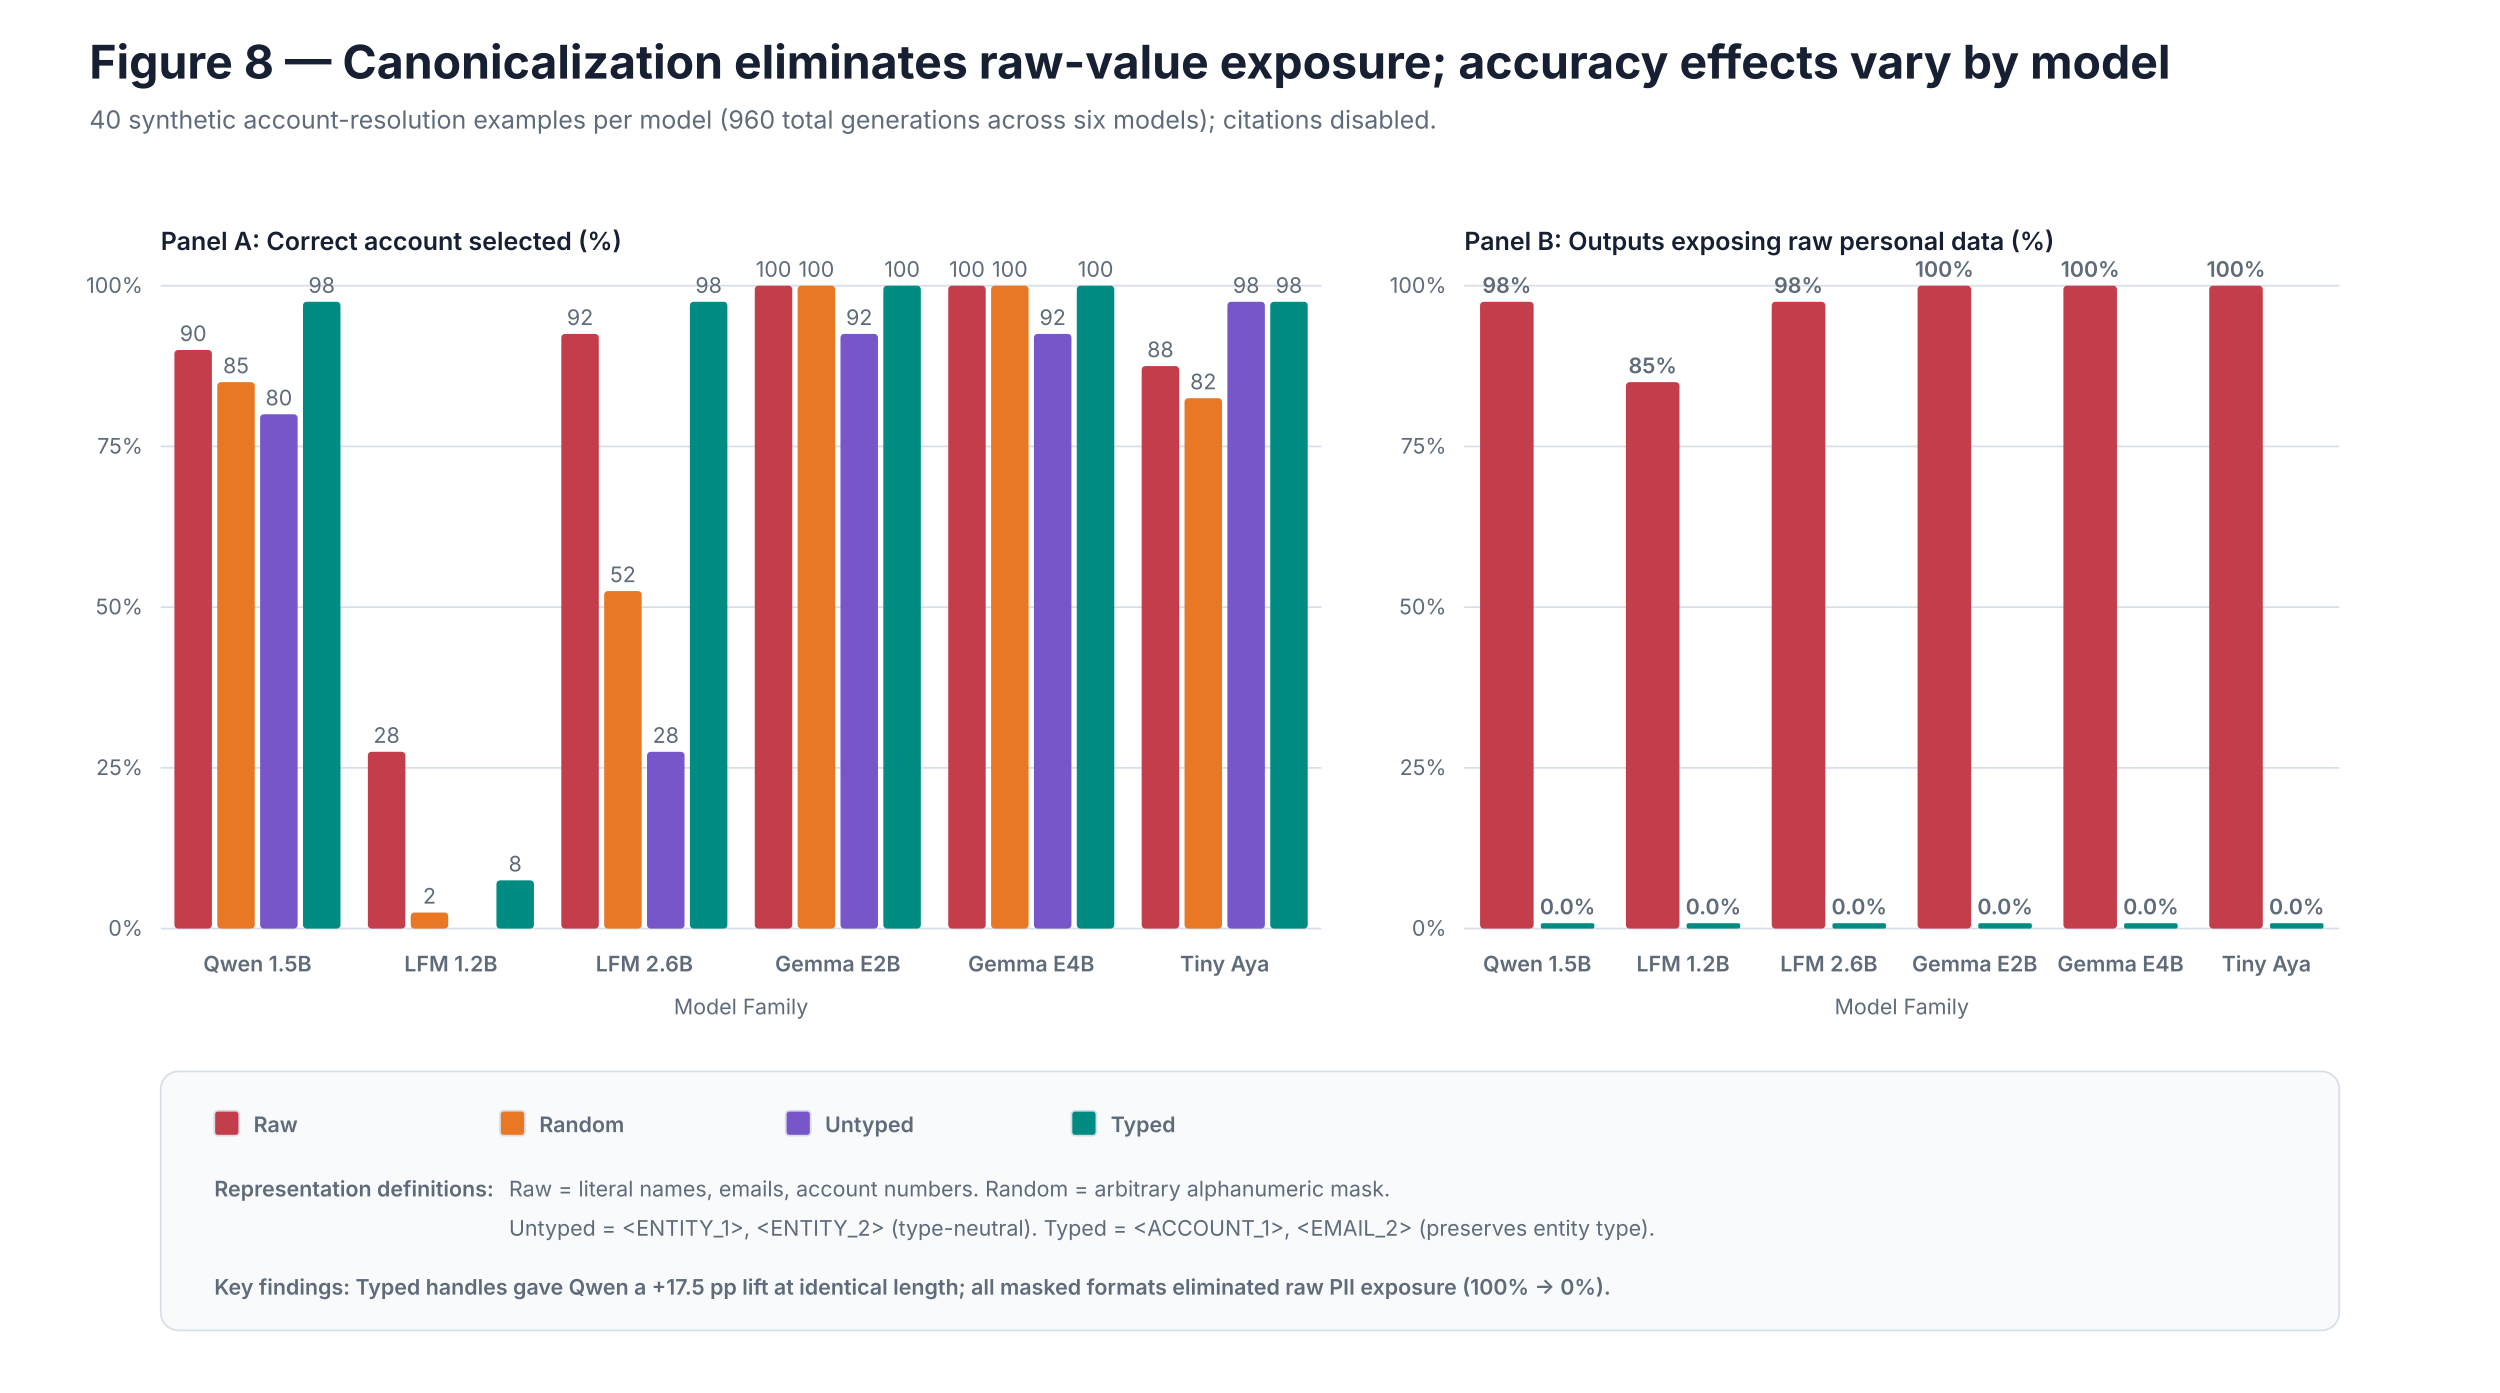
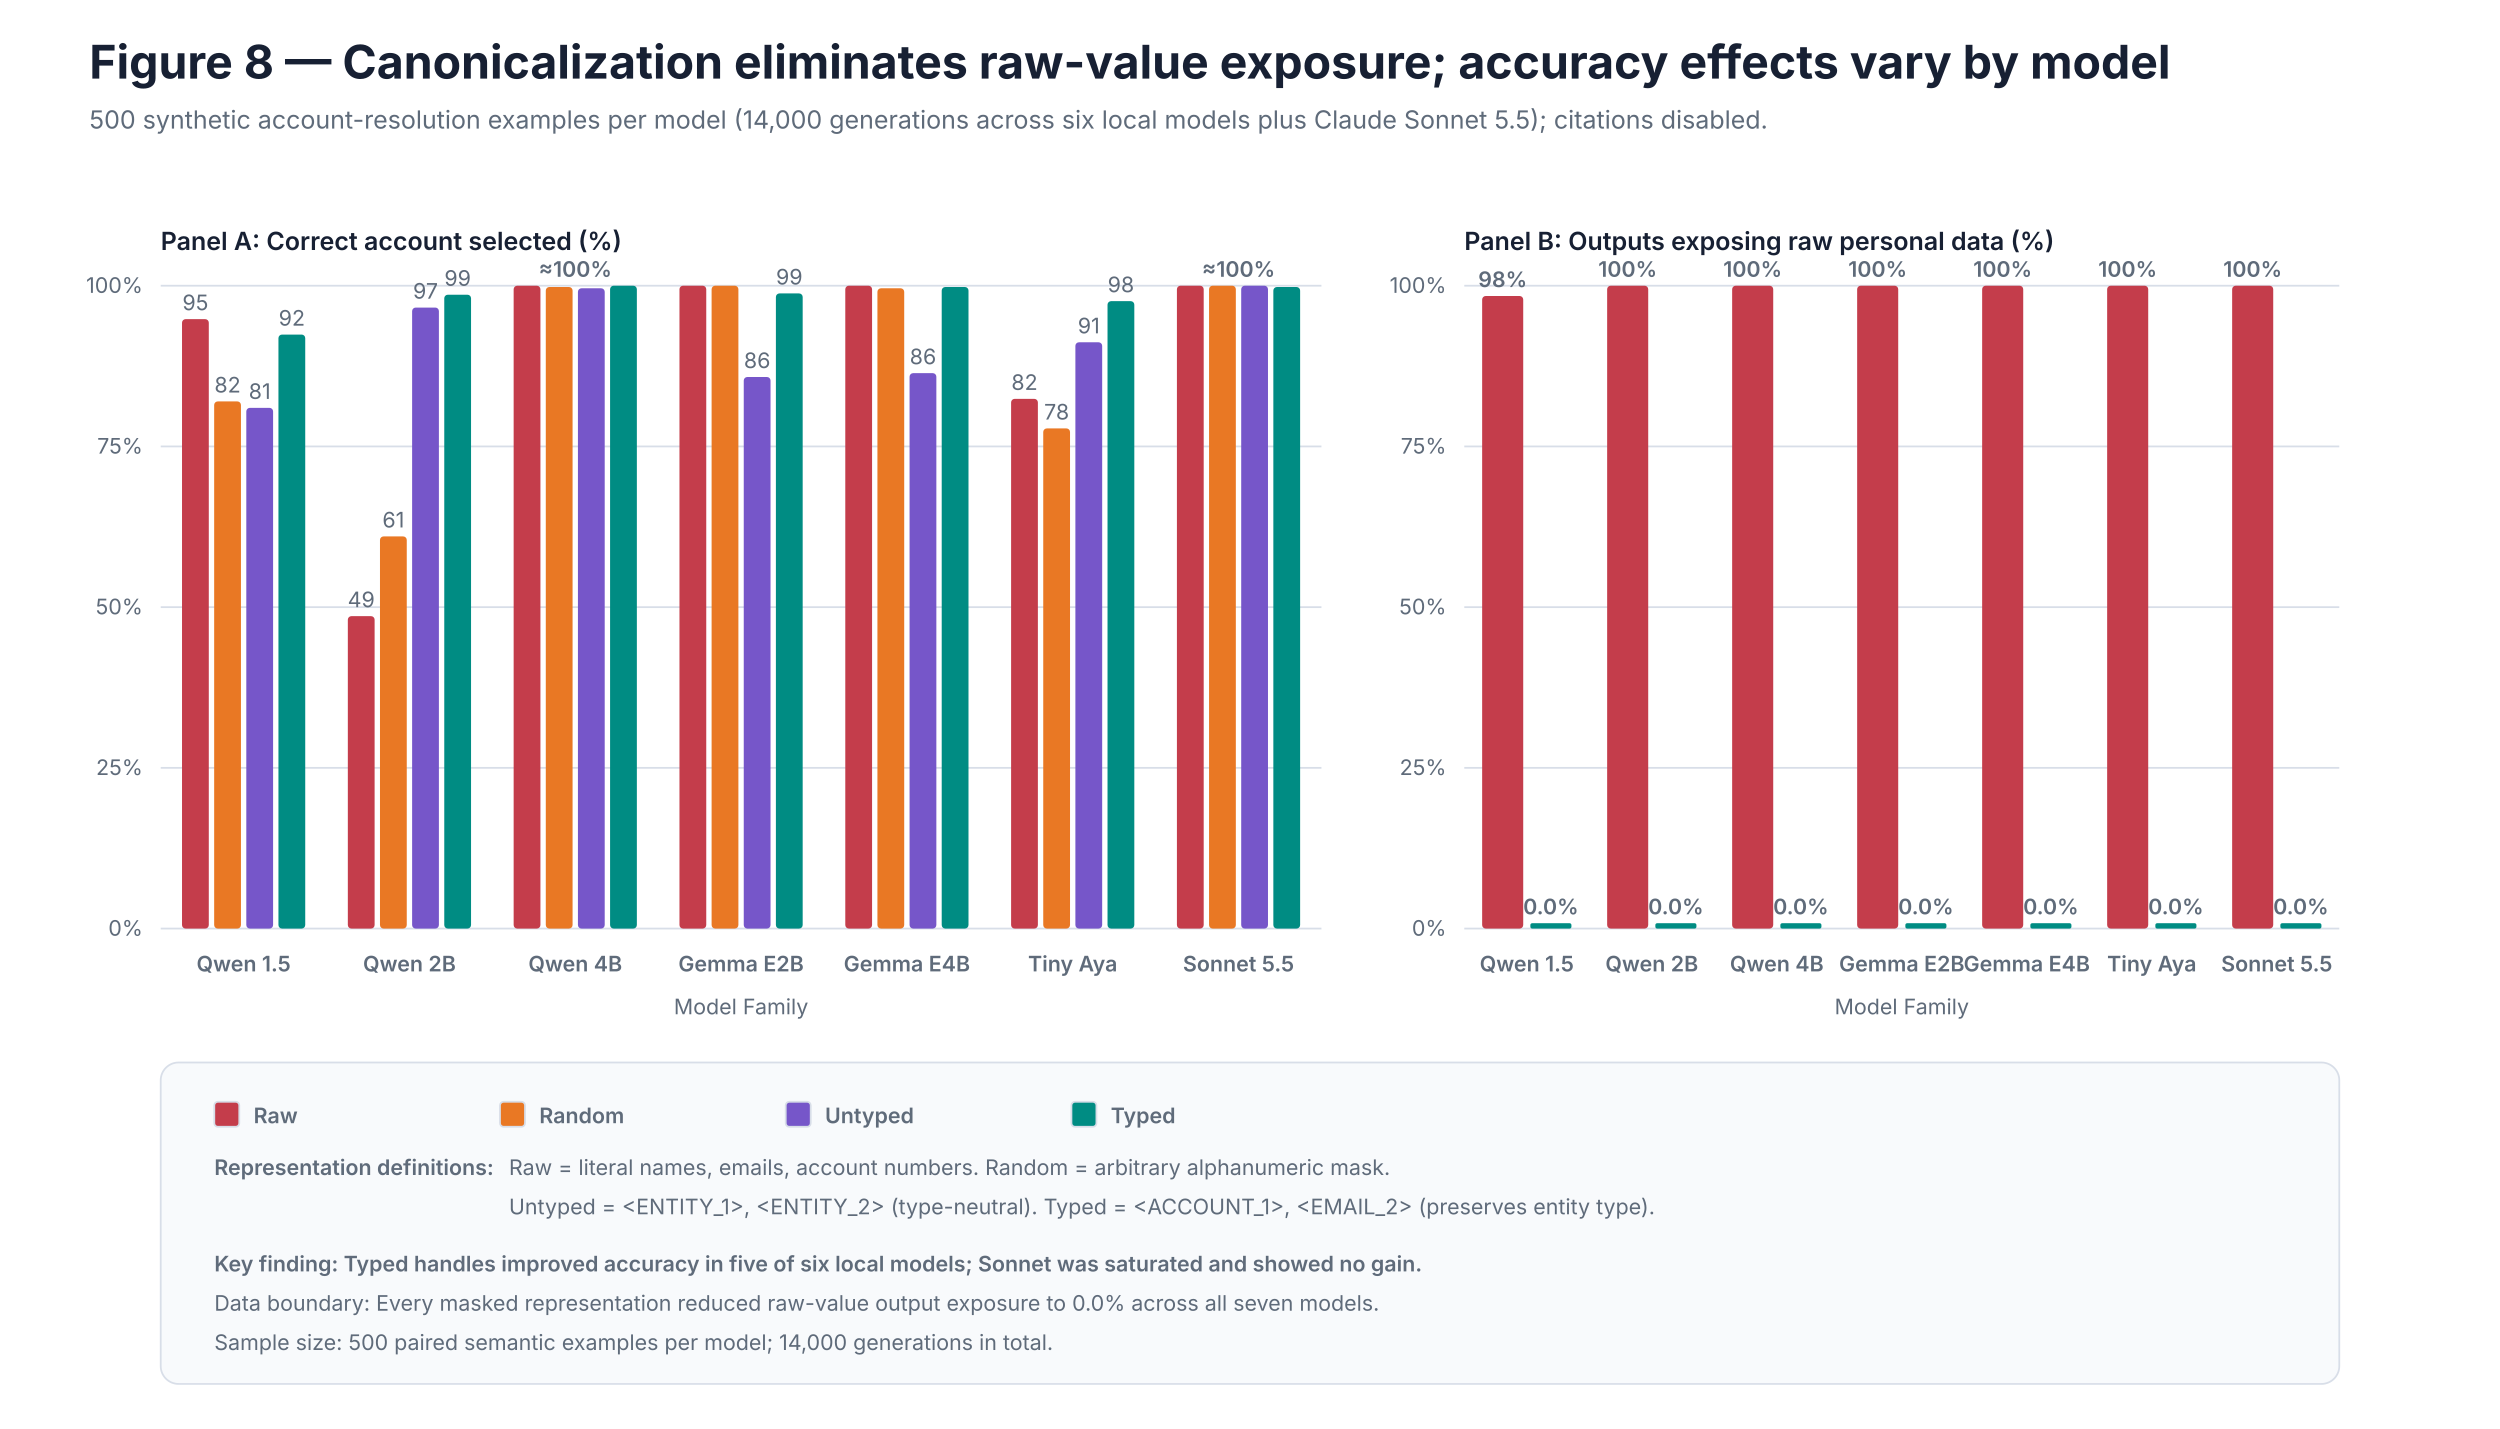
- <svg xmlns="http://www.w3.org/2000/svg" viewBox="0 0 1400 780" role="img" aria-labelledby="title desc">
+ <svg xmlns="http://www.w3.org/2000/svg" viewBox="0 0 1400 800" role="img" aria-labelledby="title desc">
  <style>
text{font-family:Inter,ui-sans-serif,system-ui,-apple-system,BlinkMacSystemFont,'Segoe UI',sans-serif;fill:#172033}
.title{font-size:26px;font-weight:700}.subtitle{font-size:14px;fill:#5f6b7a}
.label{font-size:14px;font-weight:600}.body{font-size:13px}.small{font-size:12px;fill:#5f6b7a}
.mono{font-family:'SFMono-Regular',Consolas,'Liberation Mono',monospace;font-size:12.5px}
.axis{stroke:#aeb8c8;stroke-width:1}.grid{stroke:#e5e9f0;stroke-width:1}.zero{stroke:#172033;stroke-width:1.5}
</style>
  <text x="50" y="44" class="title" text-anchor="start">Figure 8 — Canonicalization eliminates raw-value exposure; accuracy effects vary by model</text>
-   <text x="50" y="72" class="subtitle" text-anchor="start">40 synthetic account-resolution examples per model (960 total generations across six models); citations disabled.</text>
+   <text x="50" y="72" class="subtitle" text-anchor="start">500 synthetic account-resolution examples per model (14,000 generations across six local models plus Claude Sonnet 5.5); citations disabled.</text>
  <text x="90" y="140" class="label" text-anchor="start" fill="#172033">Panel A: Correct account selected (%)</text>
  <line x1="90" y1="520.0" x2="740" y2="520.0" stroke="#d8dee8" stroke-width="1" />
  <text x="80" y="524.0" class="small" text-anchor="end">0%</text>
  <line x1="90" y1="430.0" x2="740" y2="430.0" stroke="#d8dee8" stroke-width="1" />
  <text x="80" y="434.0" class="small" text-anchor="end">25%</text>
  <line x1="90" y1="340.0" x2="740" y2="340.0" stroke="#d8dee8" stroke-width="1" />
  <text x="80" y="344.0" class="small" text-anchor="end">50%</text>
  <line x1="90" y1="250.0" x2="740" y2="250.0" stroke="#d8dee8" stroke-width="1" />
  <text x="80" y="254.0" class="small" text-anchor="end">75%</text>
  <line x1="90" y1="160.0" x2="740" y2="160.0" stroke="#d8dee8" stroke-width="1" />
  <text x="80" y="164.0" class="small" text-anchor="end">100%</text>
-   <rect x="97.667" y="196.0" width="21" height="324.0" fill="#c43d4b" rx="2" />
-   <text x="108.167" y="191.0" class="small" text-anchor="middle">90</text>
-   <rect x="121.667" y="214.0" width="21" height="306.0" fill="#e97824" rx="2" />
-   <text x="132.167" y="209.0" class="small" text-anchor="middle">85</text>
-   <rect x="145.667" y="232.0" width="21" height="288.0" fill="#7656c9" rx="2" />
-   <text x="156.167" y="227.0" class="small" text-anchor="middle">80</text>
-   <rect x="169.667" y="169.0" width="21" height="351.0" fill="#008c83" rx="2" />
-   <text x="180.167" y="164.0" class="small" text-anchor="middle">98</text>
-   <text x="144.167" y="544" class="small" text-anchor="middle" font-weight="600">Qwen 1.5B</text>
-   <rect x="206.0" y="421.0" width="21" height="99.0" fill="#c43d4b" rx="2" />
-   <text x="216.5" y="416.0" class="small" text-anchor="middle">28</text>
-   <rect x="230.0" y="511.0" width="21" height="9.0" fill="#e97824" rx="2" />
-   <text x="240.5" y="506.0" class="small" text-anchor="middle">2</text>
-   <rect x="254.0" y="520.0" width="21" height="0.0" fill="#7656c9" rx="2" />
-   <rect x="278.0" y="493.0" width="21" height="27.0" fill="#008c83" rx="2" />
-   <text x="288.5" y="488.0" class="small" text-anchor="middle">8</text>
-   <text x="252.5" y="544" class="small" text-anchor="middle" font-weight="600">LFM 1.2B</text>
-   <rect x="314.333" y="187.0" width="21" height="333.0" fill="#c43d4b" rx="2" />
-   <text x="324.833" y="182.0" class="small" text-anchor="middle">92</text>
-   <rect x="338.333" y="331.0" width="21" height="189.0" fill="#e97824" rx="2" />
-   <text x="348.833" y="326.0" class="small" text-anchor="middle">52</text>
-   <rect x="362.333" y="421.0" width="21" height="99.0" fill="#7656c9" rx="2" />
-   <text x="372.833" y="416.0" class="small" text-anchor="middle">28</text>
-   <rect x="386.333" y="169.0" width="21" height="351.0" fill="#008c83" rx="2" />
-   <text x="396.833" y="164.0" class="small" text-anchor="middle">98</text>
-   <text x="360.833" y="544" class="small" text-anchor="middle" font-weight="600">LFM 2.6B</text>
-   <rect x="422.667" y="160.0" width="21" height="360.0" fill="#c43d4b" rx="2" />
-   <text x="433.167" y="155.0" class="small" text-anchor="middle">100</text>
-   <rect x="446.667" y="160.0" width="21" height="360.0" fill="#e97824" rx="2" />
-   <text x="457.167" y="155.0" class="small" text-anchor="middle">100</text>
-   <rect x="470.667" y="187.0" width="21" height="333.0" fill="#7656c9" rx="2" />
-   <text x="481.167" y="182.0" class="small" text-anchor="middle">92</text>
-   <rect x="494.667" y="160.0" width="21" height="360.0" fill="#008c83" rx="2" />
-   <text x="505.167" y="155.0" class="small" text-anchor="middle">100</text>
-   <text x="469.167" y="544" class="small" text-anchor="middle" font-weight="600">Gemma E2B</text>
-   <rect x="531.0" y="160.0" width="21" height="360.0" fill="#c43d4b" rx="2" />
-   <text x="541.5" y="155.0" class="small" text-anchor="middle">100</text>
-   <rect x="555.0" y="160.0" width="21" height="360.0" fill="#e97824" rx="2" />
-   <text x="565.5" y="155.0" class="small" text-anchor="middle">100</text>
-   <rect x="579.0" y="187.0" width="21" height="333.0" fill="#7656c9" rx="2" />
-   <text x="589.5" y="182.0" class="small" text-anchor="middle">92</text>
-   <rect x="603.0" y="160.0" width="21" height="360.0" fill="#008c83" rx="2" />
-   <text x="613.5" y="155.0" class="small" text-anchor="middle">100</text>
-   <text x="577.5" y="544" class="small" text-anchor="middle" font-weight="600">Gemma E4B</text>
-   <rect x="639.333" y="205.0" width="21" height="315.0" fill="#c43d4b" rx="2" />
-   <text x="649.833" y="200.0" class="small" text-anchor="middle">88</text>
-   <rect x="663.333" y="223.0" width="21" height="297.0" fill="#e97824" rx="2" />
-   <text x="673.833" y="218.0" class="small" text-anchor="middle">82</text>
-   <rect x="687.333" y="169.0" width="21" height="351.0" fill="#7656c9" rx="2" />
-   <text x="697.833" y="164.0" class="small" text-anchor="middle">98</text>
-   <rect x="711.333" y="169.0" width="21" height="351.0" fill="#008c83" rx="2" />
-   <text x="721.833" y="164.0" class="small" text-anchor="middle">98</text>
-   <text x="685.833" y="544" class="small" text-anchor="middle" font-weight="600">Tiny Aya</text>
+   <rect x="101.929" y="178.72" width="15" height="341.28" fill="#c43d4b" rx="2" />
+   <text x="109.429" y="173.72" class="small" text-anchor="middle">95</text>
+   <rect x="119.929" y="224.8" width="15" height="295.2" fill="#e97824" rx="2" />
+   <text x="127.429" y="219.8" class="small" text-anchor="middle">82</text>
+   <rect x="137.929" y="228.4" width="15" height="291.6" fill="#7656c9" rx="2" />
+   <text x="145.429" y="223.4" class="small" text-anchor="middle">81</text>
+   <rect x="155.929" y="187.36" width="15" height="332.64" fill="#008c83" rx="2" />
+   <text x="163.429" y="182.36" class="small" text-anchor="middle">92</text>
+   <text x="136.429" y="544" class="small" text-anchor="middle" font-weight="600">Qwen 1.5</text>
+   <rect x="194.786" y="345.04" width="15" height="174.96" fill="#c43d4b" rx="2" />
+   <text x="202.286" y="340.04" class="small" text-anchor="middle">49</text>
+   <rect x="212.786" y="300.4" width="15" height="219.6" fill="#e97824" rx="2" />
+   <text x="220.286" y="295.4" class="small" text-anchor="middle">61</text>
+   <rect x="230.786" y="172.24" width="15" height="347.76" fill="#7656c9" rx="2" />
+   <text x="238.286" y="167.24" class="small" text-anchor="middle">97</text>
+   <rect x="248.786" y="165.04" width="15" height="354.96" fill="#008c83" rx="2" />
+   <text x="256.286" y="160.04" class="small" text-anchor="middle">99</text>
+   <text x="229.286" y="544" class="small" text-anchor="middle" font-weight="600">Qwen 2B</text>
+   <rect x="287.643" y="160.0" width="15" height="360.0" fill="#c43d4b" rx="2" />
+   <rect x="305.643" y="160.72" width="15" height="359.28" fill="#e97824" rx="2" />
+   <rect x="323.643" y="161.44" width="15" height="358.56" fill="#7656c9" rx="2" />
+   <rect x="341.643" y="160.0" width="15" height="360.0" fill="#008c83" rx="2" />
+   <text x="322.143" y="155" class="small" text-anchor="middle" font-weight="600">≈100%</text>
+   <text x="322.143" y="544" class="small" text-anchor="middle" font-weight="600">Qwen 4B</text>
+   <rect x="380.5" y="160.0" width="15" height="360.0" fill="#c43d4b" rx="2" />
+   <rect x="398.5" y="160.0" width="15" height="360.0" fill="#e97824" rx="2" />
+   <rect x="416.5" y="211.12" width="15" height="308.88" fill="#7656c9" rx="2" />
+   <text x="424.0" y="206.12" class="small" text-anchor="middle">86</text>
+   <rect x="434.5" y="164.32" width="15" height="355.68" fill="#008c83" rx="2" />
+   <text x="442.0" y="159.32" class="small" text-anchor="middle">99</text>
+   <text x="415.0" y="544" class="small" text-anchor="middle" font-weight="600">Gemma E2B</text>
+   <rect x="473.357" y="160.0" width="15" height="360.0" fill="#c43d4b" rx="2" />
+   <rect x="491.357" y="161.44" width="15" height="358.56" fill="#e97824" rx="2" />
+   <rect x="509.357" y="208.96" width="15" height="311.04" fill="#7656c9" rx="2" />
+   <text x="516.857" y="203.96" class="small" text-anchor="middle">86</text>
+   <rect x="527.357" y="160.72" width="15" height="359.28" fill="#008c83" rx="2" />
+   <text x="507.857" y="544" class="small" text-anchor="middle" font-weight="600">Gemma E4B</text>
+   <rect x="566.214" y="223.36" width="15" height="296.64" fill="#c43d4b" rx="2" />
+   <text x="573.714" y="218.36" class="small" text-anchor="middle">82</text>
+   <rect x="584.214" y="239.92" width="15" height="280.08" fill="#e97824" rx="2" />
+   <text x="591.714" y="234.92" class="small" text-anchor="middle">78</text>
+   <rect x="602.214" y="191.68" width="15" height="328.32" fill="#7656c9" rx="2" />
+   <text x="609.714" y="186.68" class="small" text-anchor="middle">91</text>
+   <rect x="620.214" y="168.64" width="15" height="351.36" fill="#008c83" rx="2" />
+   <text x="627.714" y="163.64" class="small" text-anchor="middle">98</text>
+   <text x="600.714" y="544" class="small" text-anchor="middle" font-weight="600">Tiny Aya</text>
+   <rect x="659.071" y="160.0" width="15" height="360.0" fill="#c43d4b" rx="2" />
+   <rect x="677.071" y="160.0" width="15" height="360.0" fill="#e97824" rx="2" />
+   <rect x="695.071" y="160.0" width="15" height="360.0" fill="#7656c9" rx="2" />
+   <rect x="713.071" y="160.72" width="15" height="359.28" fill="#008c83" rx="2" />
+   <text x="693.571" y="155" class="small" text-anchor="middle" font-weight="600">≈100%</text>
+   <text x="693.571" y="544" class="small" text-anchor="middle" font-weight="600">Sonnet 5.5</text>
  <text x="415.0" y="568" class="small" text-anchor="middle">Model Family</text>
  <text x="820" y="140" class="label" text-anchor="start" fill="#c43d4b">Panel B: Outputs exposing raw personal data (%)</text>
  <line x1="820" y1="520.0" x2="1310" y2="520.0" stroke="#d8dee8" stroke-width="1" />
  <text x="810" y="524.0" class="small" text-anchor="end">0%</text>
  <line x1="820" y1="430.0" x2="1310" y2="430.0" stroke="#d8dee8" stroke-width="1" />
  <text x="810" y="434.0" class="small" text-anchor="end">25%</text>
  <line x1="820" y1="340.0" x2="1310" y2="340.0" stroke="#d8dee8" stroke-width="1" />
  <text x="810" y="344.0" class="small" text-anchor="end">50%</text>
  <line x1="820" y1="250.0" x2="1310" y2="250.0" stroke="#d8dee8" stroke-width="1" />
  <text x="810" y="254.0" class="small" text-anchor="end">75%</text>
  <line x1="820" y1="160.0" x2="1310" y2="160.0" stroke="#d8dee8" stroke-width="1" />
  <text x="810" y="164.0" class="small" text-anchor="end">100%</text>
-   <rect x="828.833" y="169.0" width="30" height="351.0" fill="#c43d4b" rx="2" />
-   <text x="843.833" y="164.0" class="small" text-anchor="middle" fill="#c43d4b" font-weight="600">98%</text>
-   <rect x="862.833" y="517" width="30" height="3" fill="#008c83" rx="1" />
-   <text x="877.833" y="512" class="small" text-anchor="middle" fill="#008c83" font-weight="600">0.0%</text>
-   <text x="860.833" y="544" class="small" text-anchor="middle" font-weight="600">Qwen 1.5B</text>
-   <rect x="910.5" y="214.0" width="30" height="306.0" fill="#c43d4b" rx="2" />
-   <text x="925.5" y="209.0" class="small" text-anchor="middle" fill="#c43d4b" font-weight="600">85%</text>
-   <rect x="944.5" y="517" width="30" height="3" fill="#008c83" rx="1" />
-   <text x="959.5" y="512" class="small" text-anchor="middle" fill="#008c83" font-weight="600">0.0%</text>
-   <text x="942.5" y="544" class="small" text-anchor="middle" font-weight="600">LFM 1.2B</text>
-   <rect x="992.167" y="169.0" width="30" height="351.0" fill="#c43d4b" rx="2" />
-   <text x="1007.167" y="164.0" class="small" text-anchor="middle" fill="#c43d4b" font-weight="600">98%</text>
-   <rect x="1026.167" y="517" width="30" height="3" fill="#008c83" rx="1" />
-   <text x="1041.167" y="512" class="small" text-anchor="middle" fill="#008c83" font-weight="600">0.0%</text>
-   <text x="1024.167" y="544" class="small" text-anchor="middle" font-weight="600">LFM 2.6B</text>
-   <rect x="1073.833" y="160.0" width="30" height="360.0" fill="#c43d4b" rx="2" />
-   <text x="1088.833" y="155.0" class="small" text-anchor="middle" fill="#c43d4b" font-weight="600">100%</text>
-   <rect x="1107.833" y="517" width="30" height="3" fill="#008c83" rx="1" />
-   <text x="1122.833" y="512" class="small" text-anchor="middle" fill="#008c83" font-weight="600">0.0%</text>
-   <text x="1105.833" y="544" class="small" text-anchor="middle" font-weight="600">Gemma E2B</text>
-   <rect x="1155.5" y="160.0" width="30" height="360.0" fill="#c43d4b" rx="2" />
-   <text x="1170.5" y="155.0" class="small" text-anchor="middle" fill="#c43d4b" font-weight="600">100%</text>
-   <rect x="1189.5" y="517" width="30" height="3" fill="#008c83" rx="1" />
-   <text x="1204.5" y="512" class="small" text-anchor="middle" fill="#008c83" font-weight="600">0.0%</text>
-   <text x="1187.5" y="544" class="small" text-anchor="middle" font-weight="600">Gemma E4B</text>
-   <rect x="1237.167" y="160.0" width="30" height="360.0" fill="#c43d4b" rx="2" />
-   <text x="1252.167" y="155.0" class="small" text-anchor="middle" fill="#c43d4b" font-weight="600">100%</text>
-   <rect x="1271.167" y="517" width="30" height="3" fill="#008c83" rx="1" />
-   <text x="1286.167" y="512" class="small" text-anchor="middle" fill="#008c83" font-weight="600">0.0%</text>
-   <text x="1269.167" y="544" class="small" text-anchor="middle" font-weight="600">Tiny Aya</text>
+   <rect x="830.0" y="165.76" width="23" height="354.24" fill="#c43d4b" rx="2" />
+   <text x="841.5" y="160.76" class="small" text-anchor="middle" fill="#c43d4b" font-weight="600">98%</text>
+   <rect x="857.0" y="517" width="23" height="3" fill="#008c83" rx="1" />
+   <text x="868.5" y="512" class="small" text-anchor="middle" fill="#008c83" font-weight="600">0.0%</text>
+   <text x="855.0" y="544" class="small" text-anchor="middle" font-weight="600">Qwen 1.5</text>
+   <rect x="900.0" y="160.0" width="23" height="360.0" fill="#c43d4b" rx="2" />
+   <text x="911.5" y="155.0" class="small" text-anchor="middle" fill="#c43d4b" font-weight="600">100%</text>
+   <rect x="927.0" y="517" width="23" height="3" fill="#008c83" rx="1" />
+   <text x="938.5" y="512" class="small" text-anchor="middle" fill="#008c83" font-weight="600">0.0%</text>
+   <text x="925.0" y="544" class="small" text-anchor="middle" font-weight="600">Qwen 2B</text>
+   <rect x="970.0" y="160.0" width="23" height="360.0" fill="#c43d4b" rx="2" />
+   <text x="981.5" y="155.0" class="small" text-anchor="middle" fill="#c43d4b" font-weight="600">100%</text>
+   <rect x="997.0" y="517" width="23" height="3" fill="#008c83" rx="1" />
+   <text x="1008.5" y="512" class="small" text-anchor="middle" fill="#008c83" font-weight="600">0.0%</text>
+   <text x="995.0" y="544" class="small" text-anchor="middle" font-weight="600">Qwen 4B</text>
+   <rect x="1040.0" y="160.0" width="23" height="360.0" fill="#c43d4b" rx="2" />
+   <text x="1051.5" y="155.0" class="small" text-anchor="middle" fill="#c43d4b" font-weight="600">100%</text>
+   <rect x="1067.0" y="517" width="23" height="3" fill="#008c83" rx="1" />
+   <text x="1078.5" y="512" class="small" text-anchor="middle" fill="#008c83" font-weight="600">0.0%</text>
+   <text x="1065.0" y="544" class="small" text-anchor="middle" font-weight="600">Gemma E2B</text>
+   <rect x="1110.0" y="160.0" width="23" height="360.0" fill="#c43d4b" rx="2" />
+   <text x="1121.5" y="155.0" class="small" text-anchor="middle" fill="#c43d4b" font-weight="600">100%</text>
+   <rect x="1137.0" y="517" width="23" height="3" fill="#008c83" rx="1" />
+   <text x="1148.5" y="512" class="small" text-anchor="middle" fill="#008c83" font-weight="600">0.0%</text>
+   <text x="1135.0" y="544" class="small" text-anchor="middle" font-weight="600">Gemma E4B</text>
+   <rect x="1180.0" y="160.0" width="23" height="360.0" fill="#c43d4b" rx="2" />
+   <text x="1191.5" y="155.0" class="small" text-anchor="middle" fill="#c43d4b" font-weight="600">100%</text>
+   <rect x="1207.0" y="517" width="23" height="3" fill="#008c83" rx="1" />
+   <text x="1218.5" y="512" class="small" text-anchor="middle" fill="#008c83" font-weight="600">0.0%</text>
+   <text x="1205.0" y="544" class="small" text-anchor="middle" font-weight="600">Tiny Aya</text>
+   <rect x="1250.0" y="160.0" width="23" height="360.0" fill="#c43d4b" rx="2" />
+   <text x="1261.5" y="155.0" class="small" text-anchor="middle" fill="#c43d4b" font-weight="600">100%</text>
+   <rect x="1277.0" y="517" width="23" height="3" fill="#008c83" rx="1" />
+   <text x="1288.5" y="512" class="small" text-anchor="middle" fill="#008c83" font-weight="600">0.0%</text>
+   <text x="1275.0" y="544" class="small" text-anchor="middle" font-weight="600">Sonnet 5.5</text>
  <text x="1065.0" y="568" class="small" text-anchor="middle">Model Family</text>
-   <rect x="90" y="600" width="1220" height="145" rx="10" fill="#f8fafc" stroke="#d8dee8" stroke-width="1" />
-   <rect x="120" y="622" width="14" height="14" rx="2" fill="#c43d4b" stroke="#d8dee8" stroke-width="1" />
-   <text x="142" y="634" class="small" text-anchor="start" font-weight="600">Raw</text>
-   <rect x="280" y="622" width="14" height="14" rx="2" fill="#e97824" stroke="#d8dee8" stroke-width="1" />
-   <text x="302" y="634" class="small" text-anchor="start" font-weight="600">Random</text>
-   <rect x="440" y="622" width="14" height="14" rx="2" fill="#7656c9" stroke="#d8dee8" stroke-width="1" />
-   <text x="462" y="634" class="small" text-anchor="start" font-weight="600">Untyped</text>
-   <rect x="600" y="622" width="14" height="14" rx="2" fill="#008c83" stroke="#d8dee8" stroke-width="1" />
-   <text x="622" y="634" class="small" text-anchor="start" font-weight="600">Typed</text>
-   <text x="120" y="670" class="small" text-anchor="start" font-weight="600">Representation definitions:</text>
-   <text x="285" y="670" class="small" text-anchor="start">Raw = literal names, emails, account numbers.  Random = arbitrary alphanumeric mask.</text>
-   <text x="285" y="692" class="small" text-anchor="start">Untyped = &lt;ENTITY_1&gt;, &lt;ENTITY_2&gt; (type-neutral).  Typed = &lt;ACCOUNT_1&gt;, &lt;EMAIL_2&gt; (preserves entity type).</text>
-   <text x="120" y="725" class="small" text-anchor="start" fill="#172033" font-weight="600">Key findings: Typed handles gave Qwen a +17.5 pp lift at identical length; all masked formats eliminated raw PII exposure (100% -&gt; 0%).</text>
+   <rect x="90" y="595" width="1220" height="180" rx="10" fill="#f8fafc" stroke="#d8dee8" stroke-width="1" />
+   <rect x="120" y="617" width="14" height="14" rx="2" fill="#c43d4b" stroke="#d8dee8" stroke-width="1" />
+   <text x="142" y="629" class="small" text-anchor="start" font-weight="600">Raw</text>
+   <rect x="280" y="617" width="14" height="14" rx="2" fill="#e97824" stroke="#d8dee8" stroke-width="1" />
+   <text x="302" y="629" class="small" text-anchor="start" font-weight="600">Random</text>
+   <rect x="440" y="617" width="14" height="14" rx="2" fill="#7656c9" stroke="#d8dee8" stroke-width="1" />
+   <text x="462" y="629" class="small" text-anchor="start" font-weight="600">Untyped</text>
+   <rect x="600" y="617" width="14" height="14" rx="2" fill="#008c83" stroke="#d8dee8" stroke-width="1" />
+   <text x="622" y="629" class="small" text-anchor="start" font-weight="600">Typed</text>
+   <text x="120" y="658" class="small" text-anchor="start" font-weight="600">Representation definitions:</text>
+   <text x="285" y="658" class="small" text-anchor="start">Raw = literal names, emails, account numbers.  Random = arbitrary alphanumeric mask.</text>
+   <text x="285" y="680" class="small" text-anchor="start">Untyped = &lt;ENTITY_1&gt;, &lt;ENTITY_2&gt; (type-neutral).  Typed = &lt;ACCOUNT_1&gt;, &lt;EMAIL_2&gt; (preserves entity type).</text>
+   <text x="120" y="712" class="small" text-anchor="start" fill="#172033" font-weight="600">Key finding: Typed handles improved accuracy in five of six local models; Sonnet was saturated and showed no gain.</text>
+   <text x="120" y="734" class="small" text-anchor="start" fill="#5f6b7a">Data boundary: Every masked representation reduced raw-value output exposure to 0.0% across all seven models.</text>
+   <text x="120" y="756" class="small" text-anchor="start" fill="#5f6b7a">Sample size: 500 paired semantic examples per model; 14,000 generations in total.</text>
</svg>
